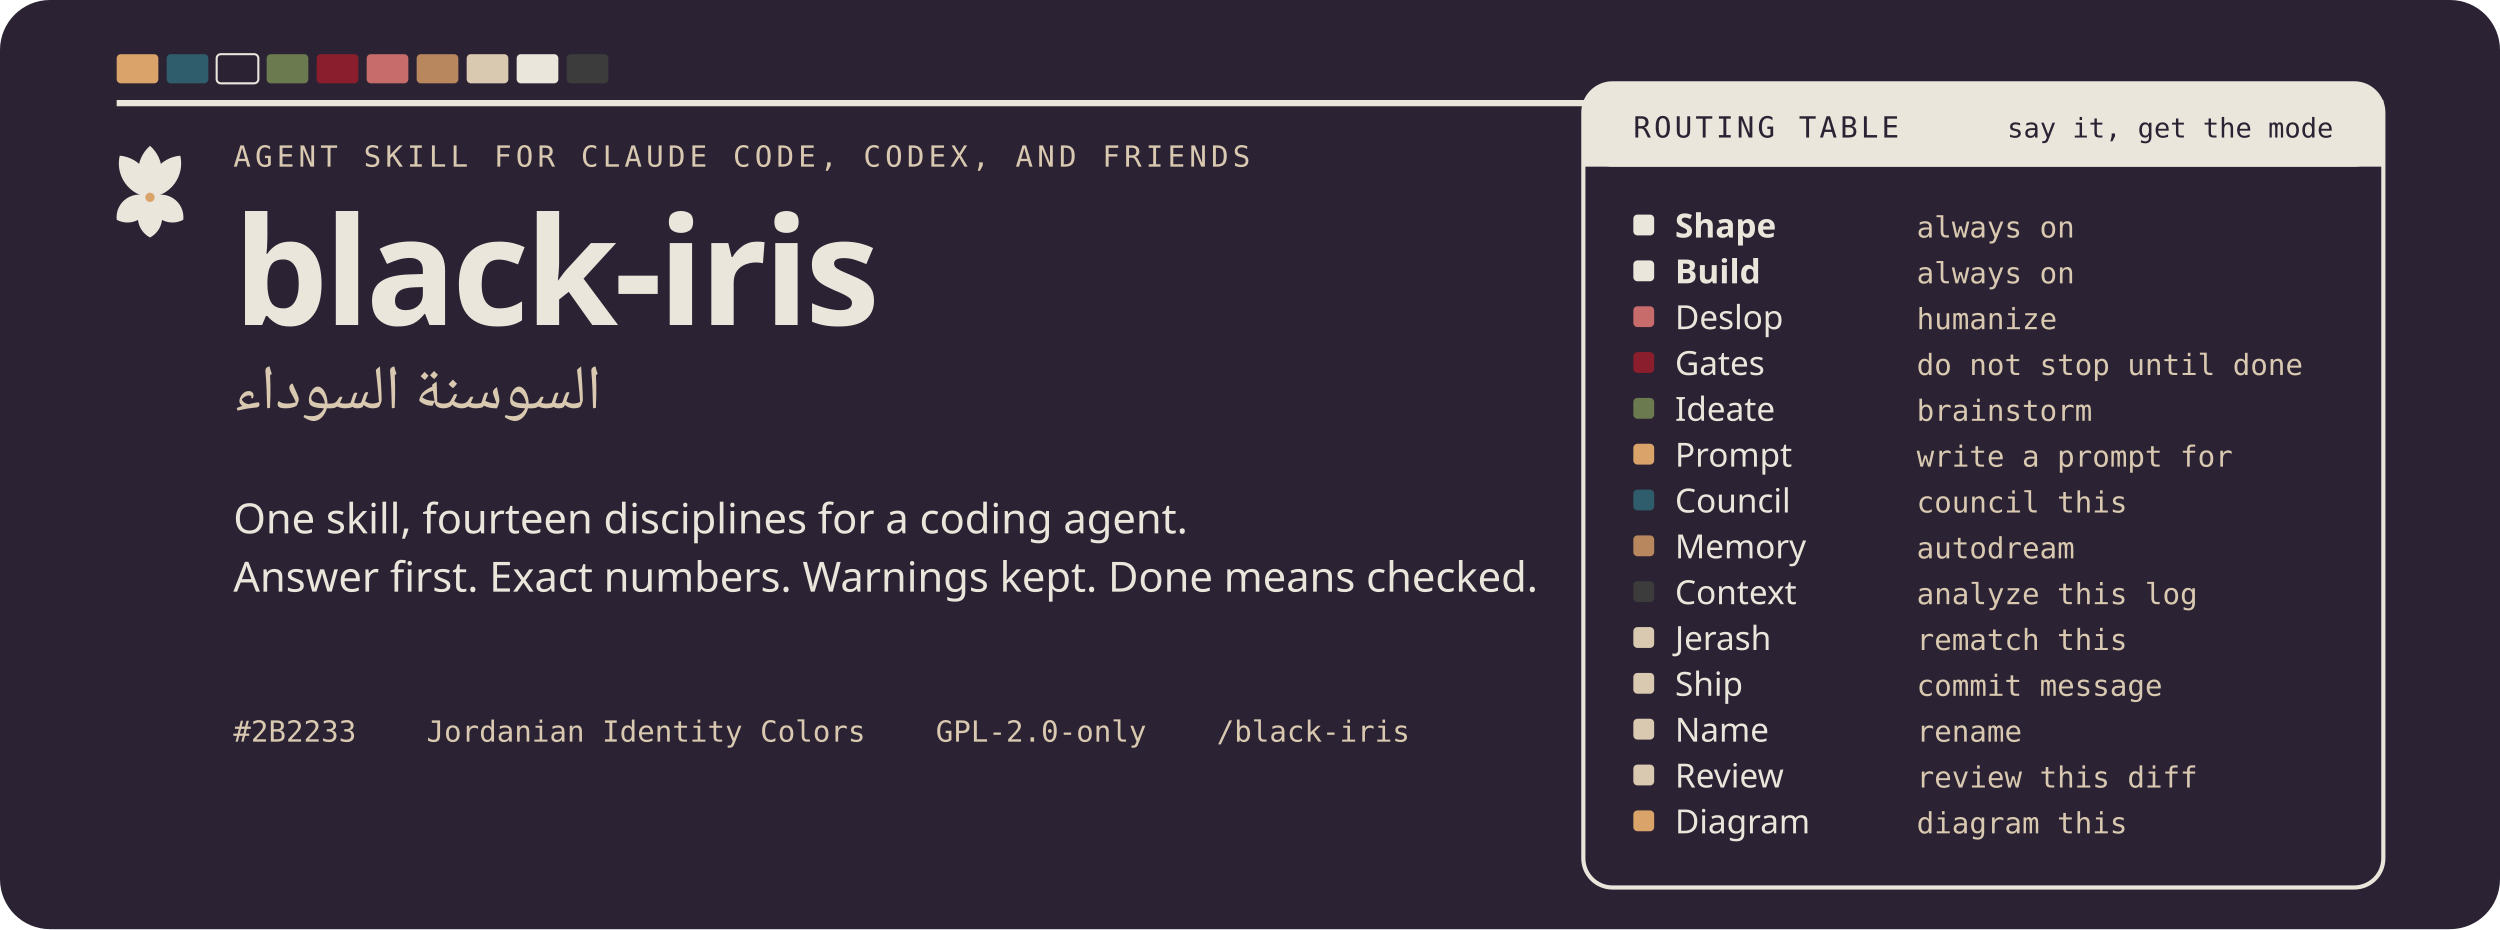
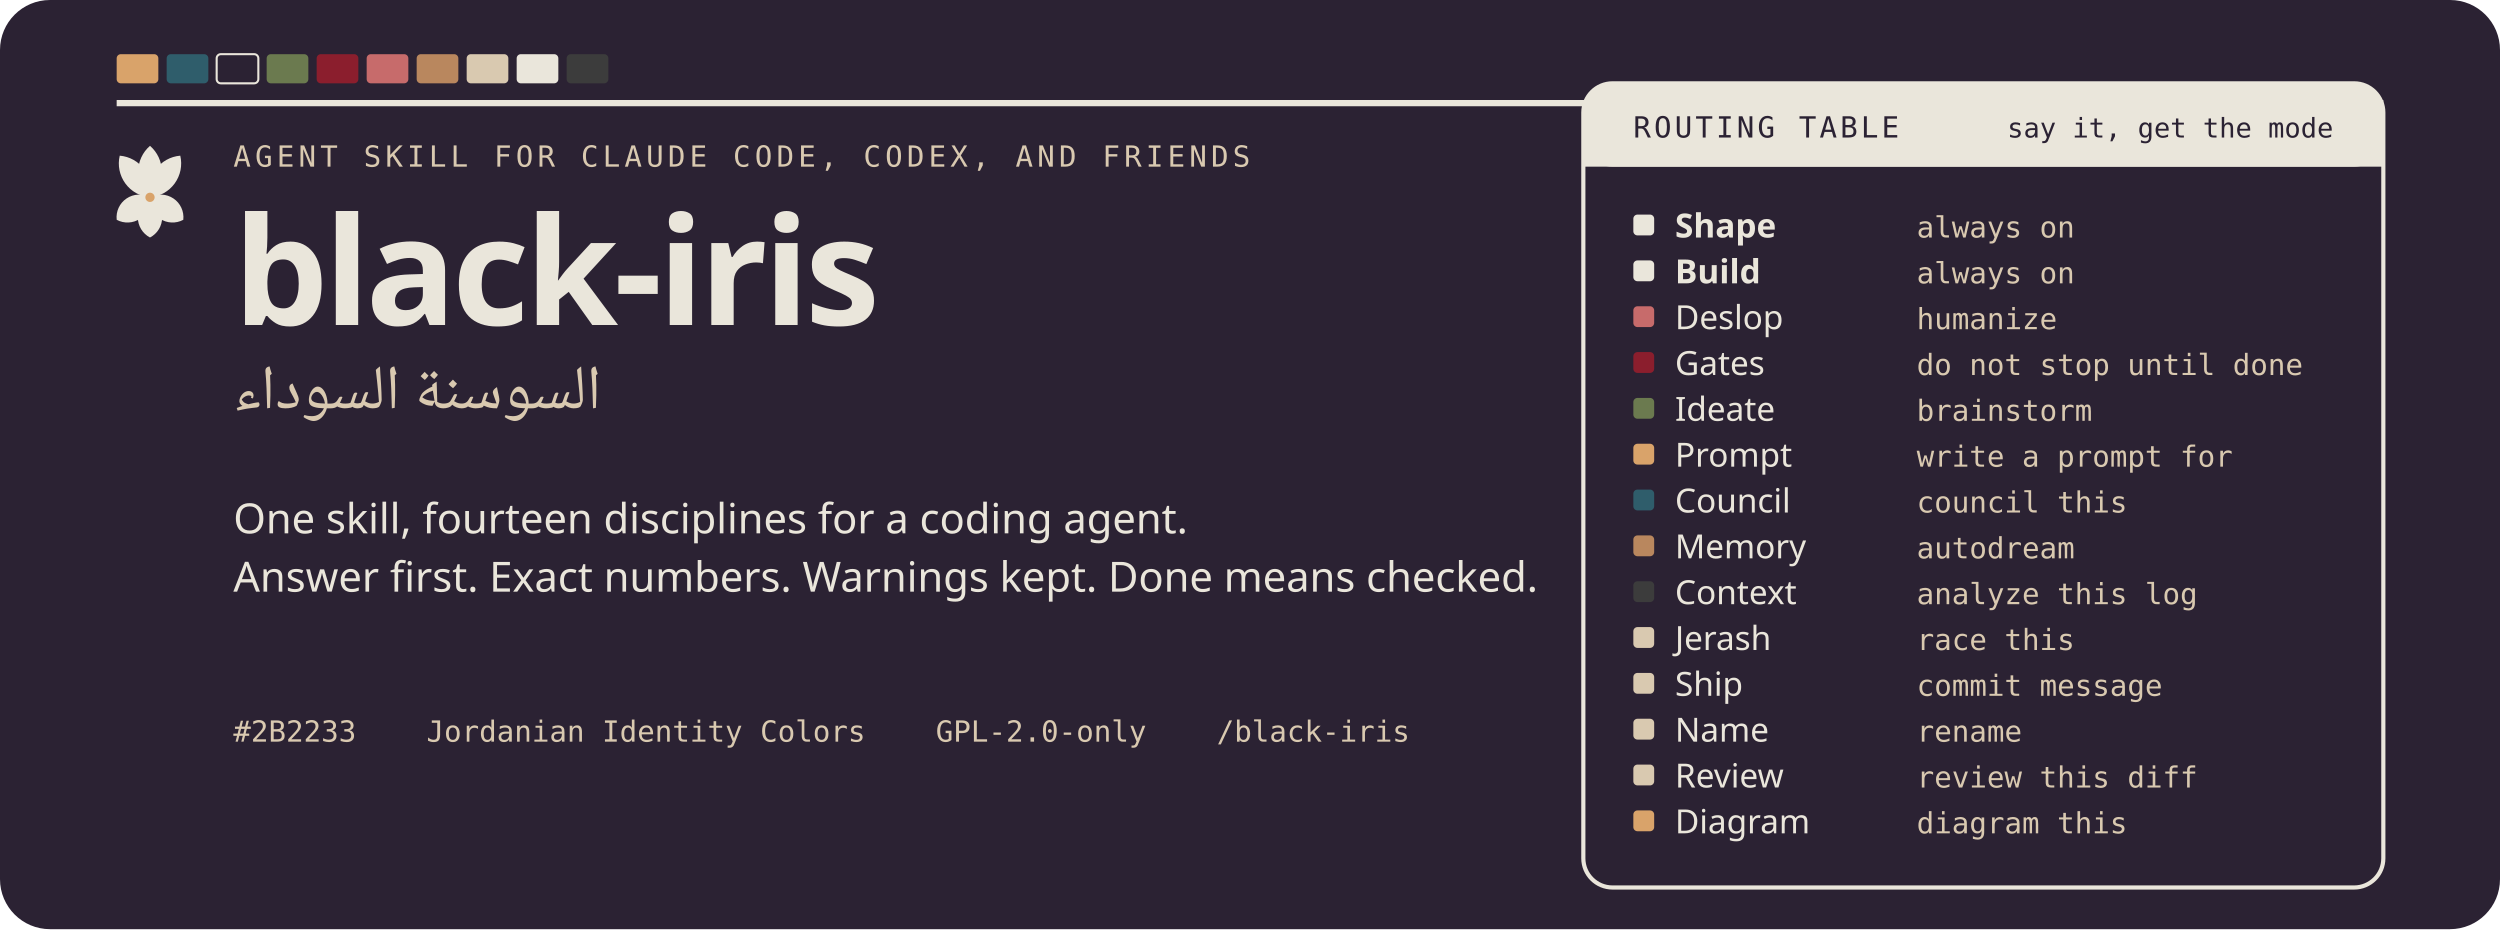
<svg xmlns="http://www.w3.org/2000/svg" width="1200" height="446" viewBox="0 0 1200 446" role="img" aria-labelledby="title desc">
  <rect width="1200" height="446" rx="24" fill="#2B2233" />
  <rect x="56" y="48" width="1088" height="3" fill="#EAE6DB" />
  <g id="identity-strip" transform="translate(56 26)">
    <rect x="0" y="0" width="20" height="14" rx="2" fill="#D9A36A" />
    <rect x="24" y="0" width="20" height="14" rx="2" fill="#2F5D6B" />
    <rect x="48" y="0" width="20" height="14" rx="2" fill="#2B2233" stroke="#EAE6DB" stroke-width="1" />
    <rect x="72" y="0" width="20" height="14" rx="2" fill="#6B7A4F" />
    <rect x="96" y="0" width="20" height="14" rx="2" fill="#8B1E2D" />
    <rect x="120" y="0" width="20" height="14" rx="2" fill="#C76B6B" />
    <rect x="144" y="0" width="20" height="14" rx="2" fill="#B9875E" />
    <rect x="168" y="0" width="20" height="14" rx="2" fill="#D9C9B0" />
    <rect x="192" y="0" width="20" height="14" rx="2" fill="#EAE6DB" />
    <rect x="216" y="0" width="20" height="14" rx="2" fill="#3C3C3C" />
  </g>
  <g transform="translate(72 92) scale(0.2472) translate(-128.0 -129.0)">
    <path fill="#EAE6DB" d="M128 140 A66 66 0 0 1 69.22 59.1 A66 66 0 0 1 128 140 Z" />
    <path fill="#EAE6DB" d="M128 140 A66 66 0 0 1 128.0 40.0 A66 66 0 0 1 128 140 Z" />
    <path fill="#EAE6DB" d="M128 140 A66 66 0 0 1 186.78 59.1 A66 66 0 0 1 128 140 Z" />
    <path fill="#EAE6DB" d="M128 140 A44 44 0 0 1 192.66 183.62 A44 44 0 0 1 128 140 Z" />
    <path fill="#EAE6DB" d="M128 140 A44 44 0 0 1 128.0 218.0 A44 44 0 0 1 128 140 Z" />
    <path fill="#EAE6DB" d="M128 140 A44 44 0 0 1 63.34 183.62 A44 44 0 0 1 128 140 Z" />
    <circle cx="128" cy="140" r="9" fill="#D9A36A" />
  </g>
  <g id="title-block" transform="translate(112 64)">
    <text x="0" y="16" font-family="ui-monospace, SFMono-Regular, Menlo, monospace" font-size="14" letter-spacing="2" fill="#D9C9B0">AGENT SKILL FOR CLAUDE CODE, CODEX, AND FRIENDS</text>
    <text x="0" y="92" font-family="-apple-system, BlinkMacSystemFont, 'Segoe UI', 'Noto Sans', 'Noto Naskh Arabic', sans-serif" font-size="72" font-weight="800" letter-spacing="-2" fill="#EAE6DB">black-iris</text>
    <text x="0" y="132" font-family="-apple-system, BlinkMacSystemFont, 'Segoe UI', 'Noto Sans', 'Noto Naskh Arabic', sans-serif" font-size="30" fill="#D9C9B0">السوسنة السوداء</text>
    <text x="0" y="192" font-family="-apple-system, BlinkMacSystemFont, 'Segoe UI', 'Noto Sans', 'Noto Naskh Arabic', sans-serif" font-size="20" fill="#EAE6DB">One skill, fourteen disciplines for a coding agent.</text>
    <text x="0" y="220" font-family="-apple-system, BlinkMacSystemFont, 'Segoe UI', 'Noto Sans', 'Noto Naskh Arabic', sans-serif" font-size="20" fill="#EAE6DB">Answer first. Exact numbers. Warnings kept. Done means checked.</text>
    <text x="0" y="292" xml:space="preserve" font-family="ui-monospace, SFMono-Regular, Menlo, monospace" font-size="14" fill="#D9C9B0">#2B2233    Jordanian Identity Colors    GPL-2.0-only    /black-iris</text>
  </g>
  <g id="project-proof" transform="translate(760 40)">
    <rect x="0" y="0" width="384" height="386" rx="14" fill="#2B2233" stroke="#EAE6DB" stroke-width="2" />
    <rect x="0" y="0" width="384" height="40" rx="14" fill="#EAE6DB" />
    <rect x="0" y="26" width="384" height="14" fill="#EAE6DB" />
    <text x="24" y="26" font-family="ui-monospace, SFMono-Regular, Menlo, monospace" font-size="14" letter-spacing="1.5" fill="#2B2233">ROUTING TABLE</text>
    <text x="360" y="26" text-anchor="end" font-family="ui-monospace, SFMono-Regular, Menlo, monospace" font-size="13" fill="#2B2233">say it, get the mode</text>
    <rect x="24" y="63" width="10" height="10" rx="2" fill="#EAE6DB" />
    <text x="44" y="74" font-family="-apple-system, BlinkMacSystemFont, 'Segoe UI', 'Noto Sans', 'Noto Naskh Arabic', sans-serif" font-size="16" font-weight="700" fill="#EAE6DB">Shape</text>
    <text x="160" y="74" font-family="ui-monospace, SFMono-Regular, Menlo, monospace" font-size="14" fill="#D9C9B0">always on</text>
    <rect x="24" y="85" width="10" height="10" rx="2" fill="#EAE6DB" />
    <text x="44" y="96" font-family="-apple-system, BlinkMacSystemFont, 'Segoe UI', 'Noto Sans', 'Noto Naskh Arabic', sans-serif" font-size="16" font-weight="700" fill="#EAE6DB">Build</text>
    <text x="160" y="96" font-family="ui-monospace, SFMono-Regular, Menlo, monospace" font-size="14" fill="#D9C9B0">always on</text>
    <rect x="24" y="107" width="10" height="10" rx="2" fill="#C76B6B" />
    <text x="44" y="118" font-family="-apple-system, BlinkMacSystemFont, 'Segoe UI', 'Noto Sans', 'Noto Naskh Arabic', sans-serif" font-size="16" font-weight="500" fill="#EAE6DB">Deslop</text>
    <text x="160" y="118" font-family="ui-monospace, SFMono-Regular, Menlo, monospace" font-size="14" fill="#D9C9B0">humanize</text>
    <rect x="24" y="129" width="10" height="10" rx="2" fill="#8B1E2D" />
    <text x="44" y="140" font-family="-apple-system, BlinkMacSystemFont, 'Segoe UI', 'Noto Sans', 'Noto Naskh Arabic', sans-serif" font-size="16" font-weight="500" fill="#EAE6DB">Gates</text>
    <text x="160" y="140" font-family="ui-monospace, SFMono-Regular, Menlo, monospace" font-size="14" fill="#D9C9B0">do not stop until done</text>
    <rect x="24" y="151" width="10" height="10" rx="2" fill="#6B7A4F" />
    <text x="44" y="162" font-family="-apple-system, BlinkMacSystemFont, 'Segoe UI', 'Noto Sans', 'Noto Naskh Arabic', sans-serif" font-size="16" font-weight="500" fill="#EAE6DB">Ideate</text>
    <text x="160" y="162" font-family="ui-monospace, SFMono-Regular, Menlo, monospace" font-size="14" fill="#D9C9B0">brainstorm</text>
    <rect x="24" y="173" width="10" height="10" rx="2" fill="#D9A36A" />
    <text x="44" y="184" font-family="-apple-system, BlinkMacSystemFont, 'Segoe UI', 'Noto Sans', 'Noto Naskh Arabic', sans-serif" font-size="16" font-weight="500" fill="#EAE6DB">Prompt</text>
    <text x="160" y="184" font-family="ui-monospace, SFMono-Regular, Menlo, monospace" font-size="14" fill="#D9C9B0">write a prompt for</text>
    <rect x="24" y="195" width="10" height="10" rx="2" fill="#2F5D6B" />
    <text x="44" y="206" font-family="-apple-system, BlinkMacSystemFont, 'Segoe UI', 'Noto Sans', 'Noto Naskh Arabic', sans-serif" font-size="16" font-weight="500" fill="#EAE6DB">Council</text>
    <text x="160" y="206" font-family="ui-monospace, SFMono-Regular, Menlo, monospace" font-size="14" fill="#D9C9B0">council this</text>
    <rect x="24" y="217" width="10" height="10" rx="2" fill="#B9875E" />
    <text x="44" y="228" font-family="-apple-system, BlinkMacSystemFont, 'Segoe UI', 'Noto Sans', 'Noto Naskh Arabic', sans-serif" font-size="16" font-weight="500" fill="#EAE6DB">Memory</text>
    <text x="160" y="228" font-family="ui-monospace, SFMono-Regular, Menlo, monospace" font-size="14" fill="#D9C9B0">autodream</text>
    <rect x="24" y="239" width="10" height="10" rx="2" fill="#3C3C3C" />
    <text x="44" y="250" font-family="-apple-system, BlinkMacSystemFont, 'Segoe UI', 'Noto Sans', 'Noto Naskh Arabic', sans-serif" font-size="16" font-weight="500" fill="#EAE6DB">Context</text>
    <text x="160" y="250" font-family="ui-monospace, SFMono-Regular, Menlo, monospace" font-size="14" fill="#D9C9B0">analyze this log</text>
    <rect x="24" y="261" width="10" height="10" rx="2" fill="#D9C9B0" />
    <text x="44" y="272" font-family="-apple-system, BlinkMacSystemFont, 'Segoe UI', 'Noto Sans', 'Noto Naskh Arabic', sans-serif" font-size="16" font-weight="500" fill="#EAE6DB">Jerash</text>
-     <text x="160" y="272" font-family="ui-monospace, SFMono-Regular, Menlo, monospace" font-size="14" fill="#D9C9B0">rematch this</text>
+     <text x="160" y="272" font-family="ui-monospace, SFMono-Regular, Menlo, monospace" font-size="14" fill="#D9C9B0">race this</text>
    <rect x="24" y="283" width="10" height="10" rx="2" fill="#D9C9B0" />
    <text x="44" y="294" font-family="-apple-system, BlinkMacSystemFont, 'Segoe UI', 'Noto Sans', 'Noto Naskh Arabic', sans-serif" font-size="16" font-weight="500" fill="#EAE6DB">Ship</text>
    <text x="160" y="294" font-family="ui-monospace, SFMono-Regular, Menlo, monospace" font-size="14" fill="#D9C9B0">commit message</text>
    <rect x="24" y="305" width="10" height="10" rx="2" fill="#D9C9B0" />
    <text x="44" y="316" font-family="-apple-system, BlinkMacSystemFont, 'Segoe UI', 'Noto Sans', 'Noto Naskh Arabic', sans-serif" font-size="16" font-weight="500" fill="#EAE6DB">Name</text>
    <text x="160" y="316" font-family="ui-monospace, SFMono-Regular, Menlo, monospace" font-size="14" fill="#D9C9B0">rename</text>
    <rect x="24" y="327" width="10" height="10" rx="2" fill="#D9C9B0" />
    <text x="44" y="338" font-family="-apple-system, BlinkMacSystemFont, 'Segoe UI', 'Noto Sans', 'Noto Naskh Arabic', sans-serif" font-size="16" font-weight="500" fill="#EAE6DB">Review</text>
    <text x="160" y="338" font-family="ui-monospace, SFMono-Regular, Menlo, monospace" font-size="14" fill="#D9C9B0">review this diff</text>
    <rect x="24" y="349" width="10" height="10" rx="2" fill="#D9A36A" />
    <text x="44" y="360" font-family="-apple-system, BlinkMacSystemFont, 'Segoe UI', 'Noto Sans', 'Noto Naskh Arabic', sans-serif" font-size="16" font-weight="500" fill="#EAE6DB">Diagram</text>
    <text x="160" y="360" font-family="ui-monospace, SFMono-Regular, Menlo, monospace" font-size="14" fill="#D9C9B0">diagram this</text>
  </g>
</svg>
